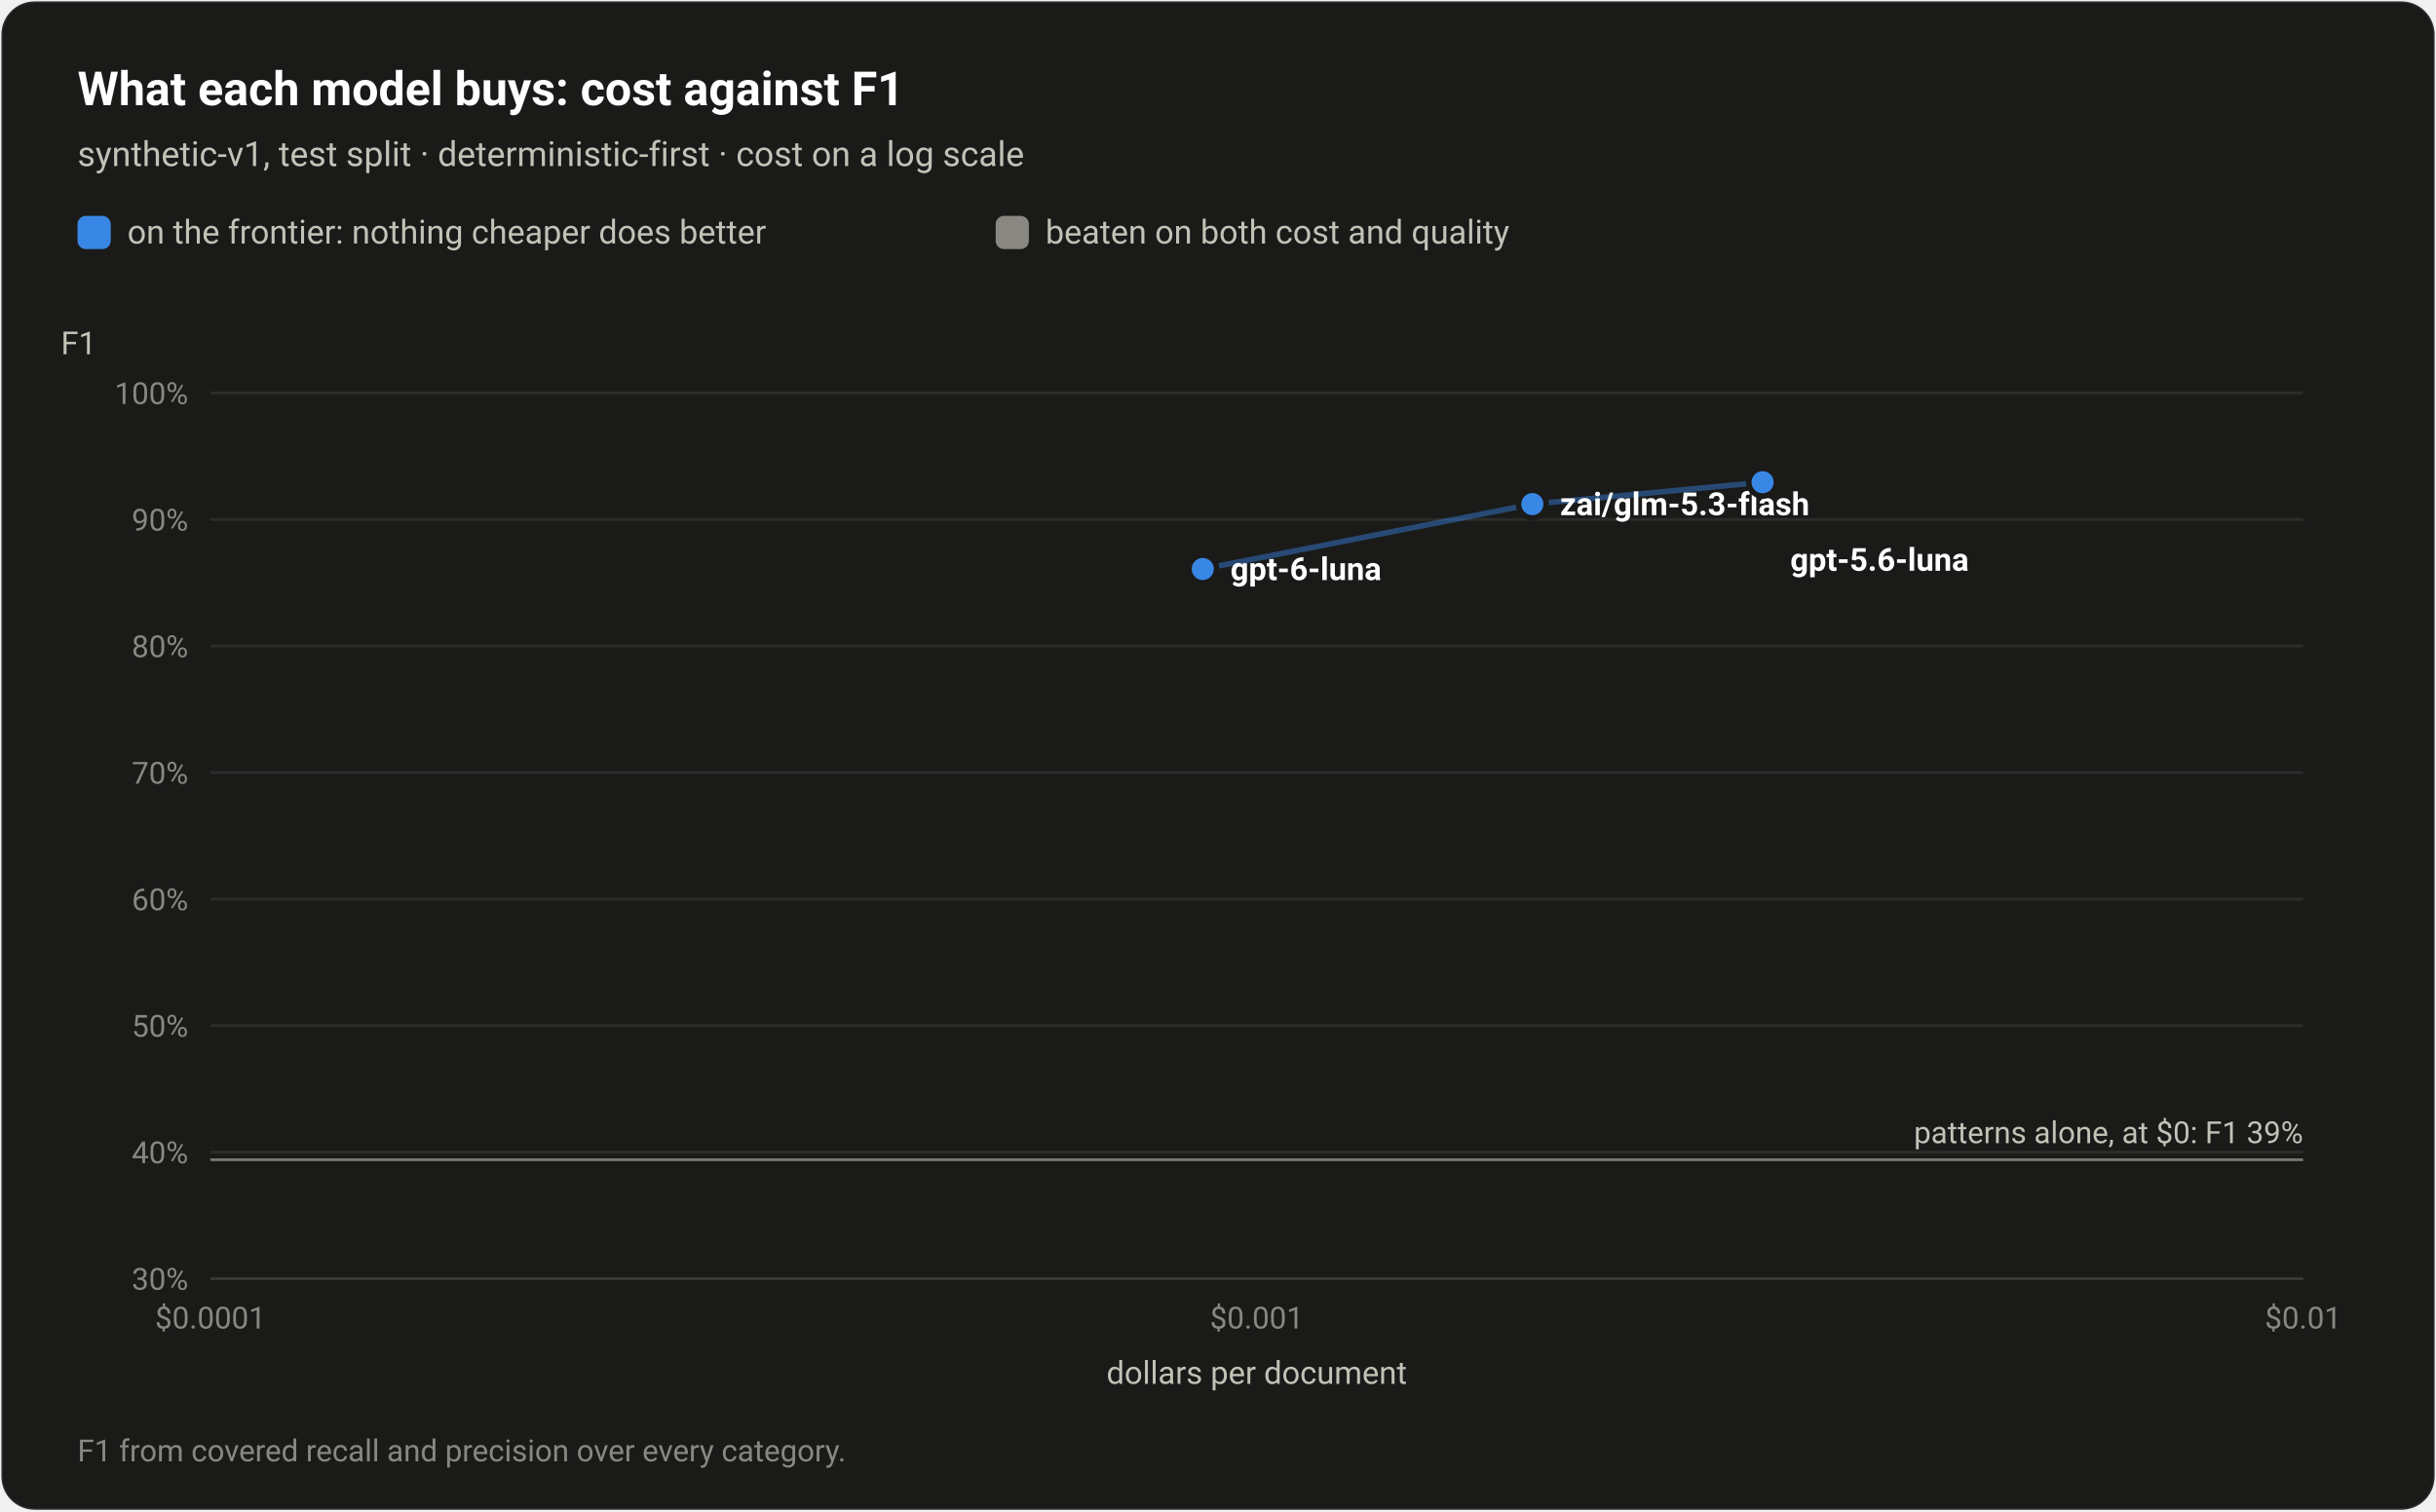
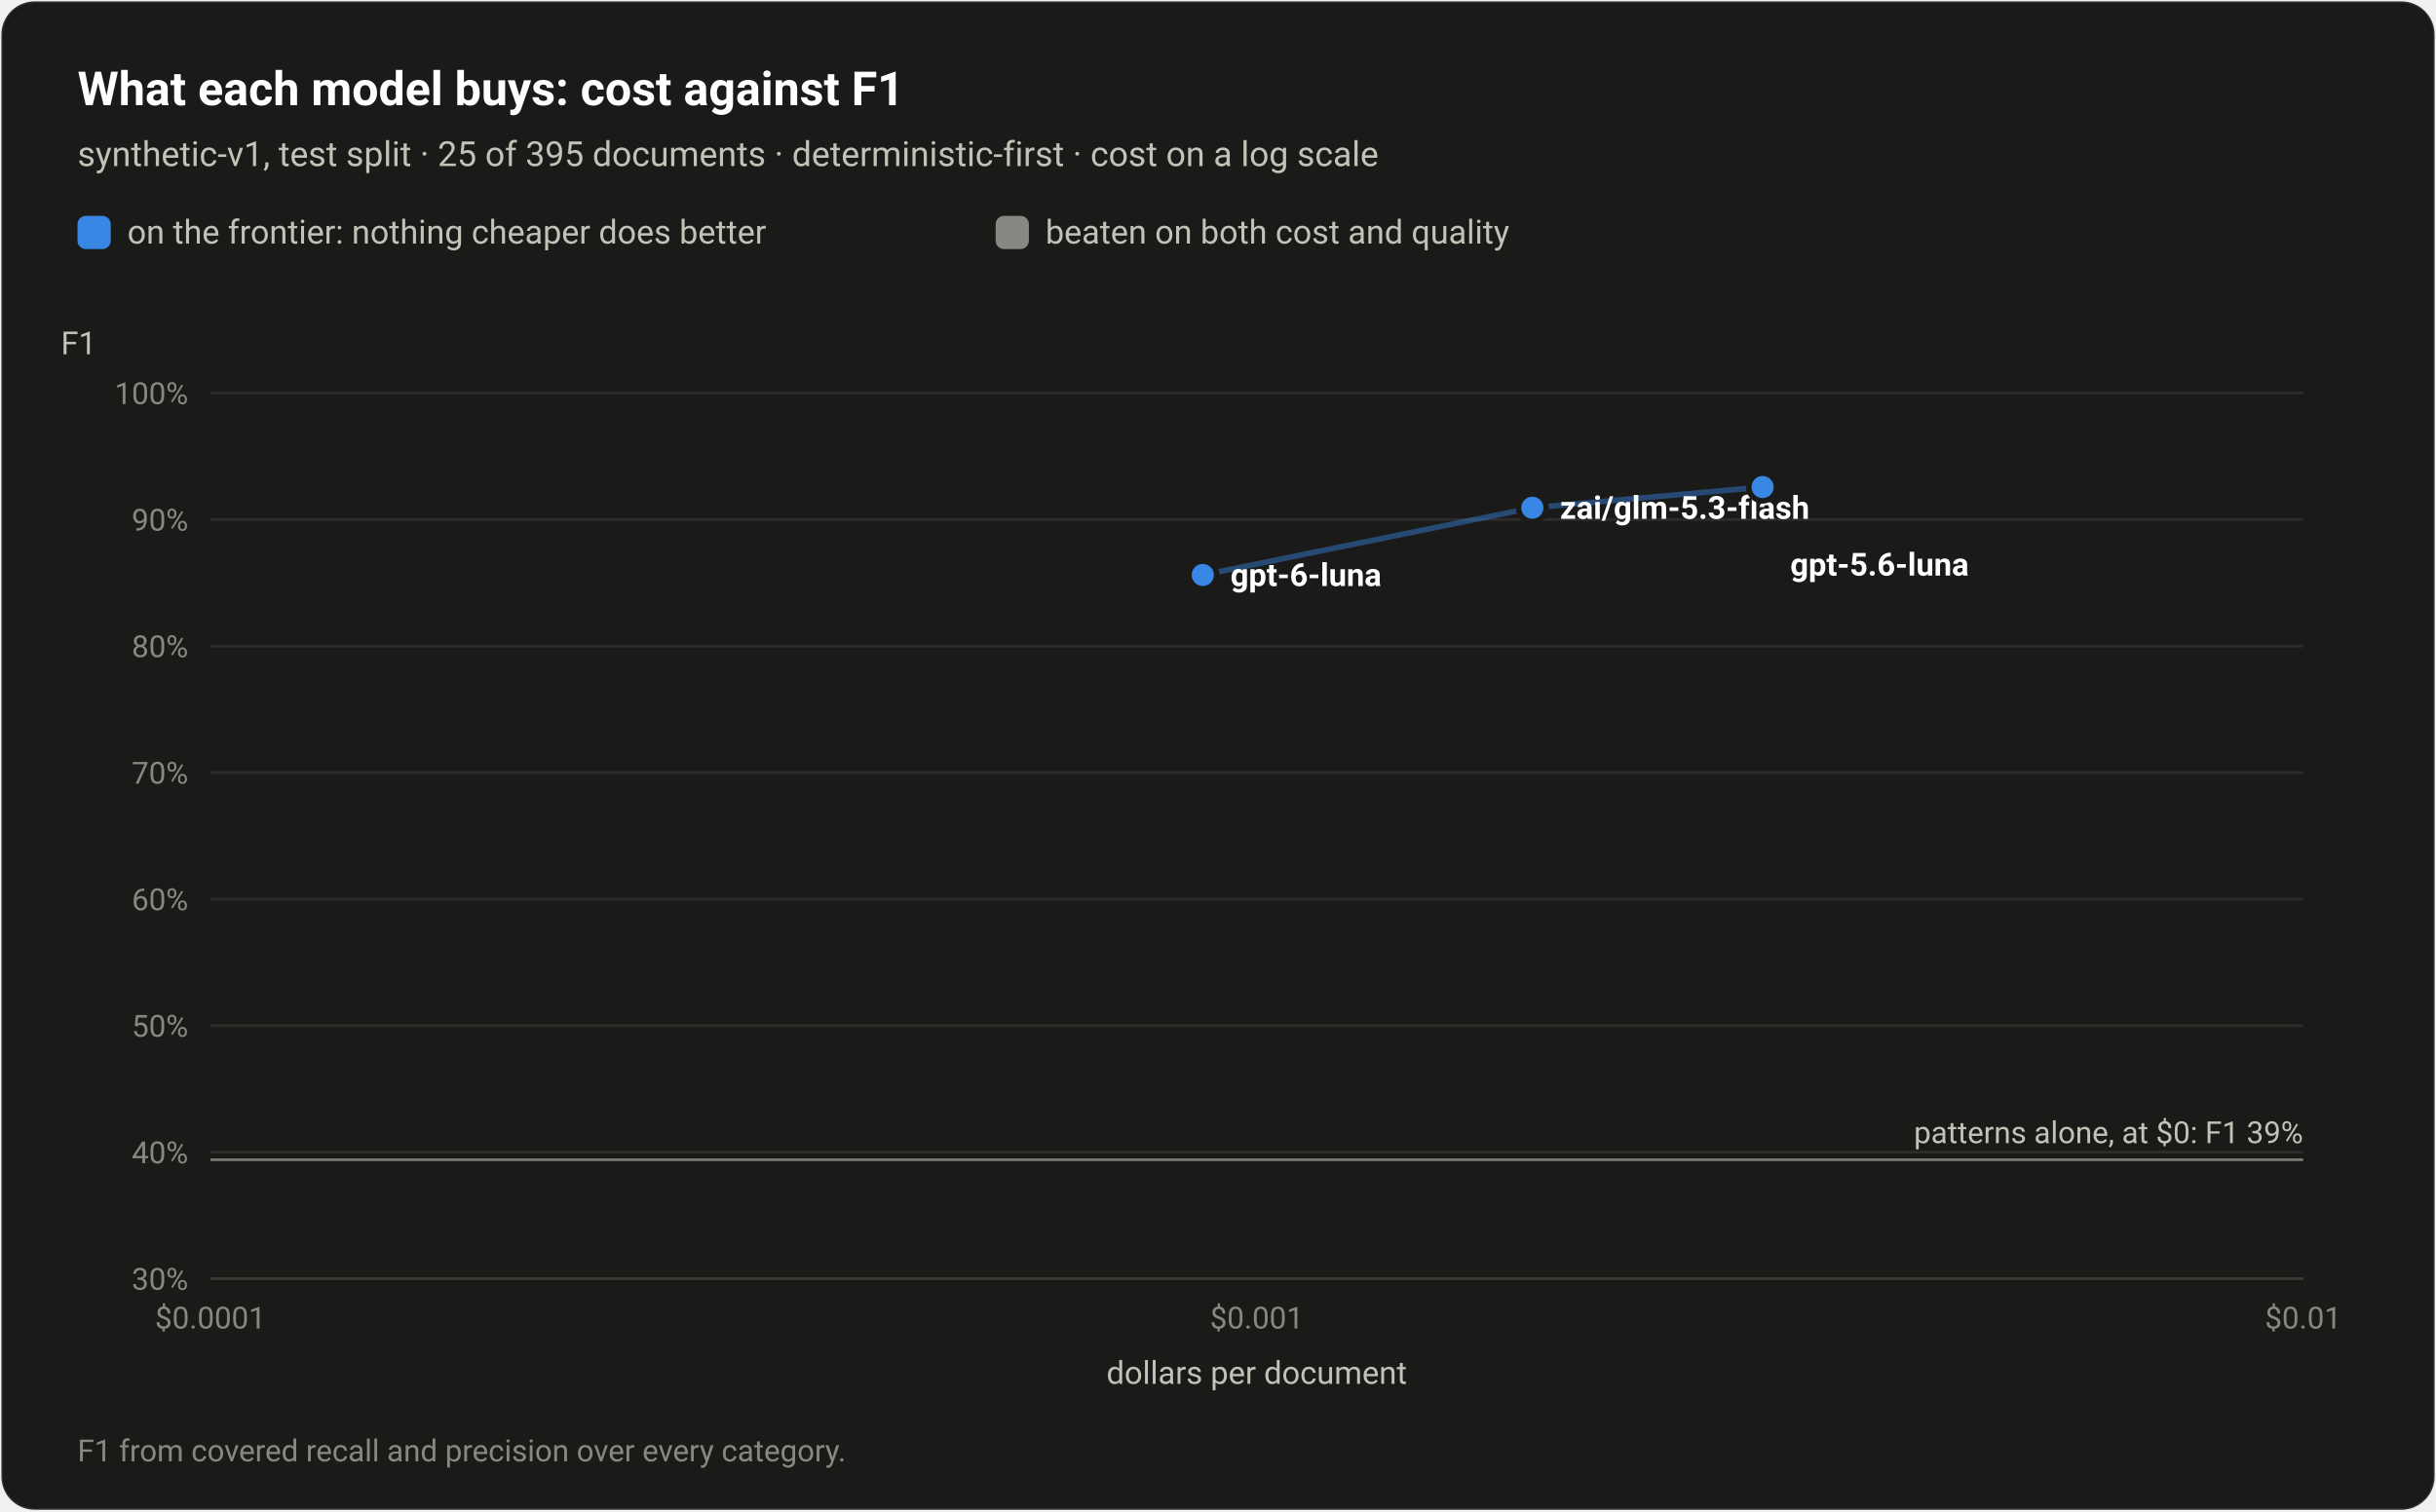
<svg xmlns="http://www.w3.org/2000/svg" width="880" height="546" viewBox="0 0 880 546" role="img" aria-labelledby="t d" font-family="system-ui, -apple-system, &quot;Segoe UI&quot;, Roboto, sans-serif">
  <rect x="0.5" y="0.5" width="879" height="545" rx="12" fill="#1a1a19" stroke="rgba(255,255,255,0.10)" />
  <text x="28" y="38" font-size="17" font-weight="600" fill="#ffffff">What each model buys: cost against F1</text>
-   <text x="28" y="60" font-size="12.5" fill="#c3c2b7">synthetic-v1, test split · deterministic-first · cost on a log scale</text>
+   <text x="28" y="60" font-size="12.5" fill="#c3c2b7">synthetic-v1, test split · 25 of 395 documents · deterministic-first · cost on a log scale</text>
  <rect x="28" y="78" width="12" height="12" rx="3" fill="#3987e5" />
  <text x="46" y="88" font-size="12" fill="#c3c2b7">on the frontier: nothing cheaper does better</text>
  <rect x="359.68" y="78" width="12" height="12" rx="3" fill="#898781" />
  <text x="377.68" y="88" font-size="12" fill="#c3c2b7">beaten on both cost and quality</text>
  <line x1="76" y1="462" x2="832" y2="462" stroke="#2c2c2a" />
  <text x="68" y="466" font-size="11" fill="#898781" text-anchor="end">30%</text>
  <line x1="76" y1="416.29" x2="832" y2="416.29" stroke="#2c2c2a" />
  <text x="68" y="420.29" font-size="11" fill="#898781" text-anchor="end">40%</text>
  <line x1="76" y1="370.57" x2="832" y2="370.57" stroke="#2c2c2a" />
  <text x="68" y="374.57" font-size="11" fill="#898781" text-anchor="end">50%</text>
  <line x1="76" y1="324.86" x2="832" y2="324.86" stroke="#2c2c2a" />
  <text x="68" y="328.86" font-size="11" fill="#898781" text-anchor="end">60%</text>
  <line x1="76" y1="279.14" x2="832" y2="279.14" stroke="#2c2c2a" />
  <text x="68" y="283.14" font-size="11" fill="#898781" text-anchor="end">70%</text>
  <line x1="76" y1="233.43" x2="832" y2="233.43" stroke="#2c2c2a" />
  <text x="68" y="237.43" font-size="11" fill="#898781" text-anchor="end">80%</text>
  <line x1="76" y1="187.71" x2="832" y2="187.71" stroke="#2c2c2a" />
  <text x="68" y="191.71" font-size="11" fill="#898781" text-anchor="end">90%</text>
  <line x1="76" y1="142" x2="832" y2="142" stroke="#2c2c2a" />
  <text x="68" y="146" font-size="11" fill="#898781" text-anchor="end">100%</text>
  <text x="76" y="480" font-size="11" fill="#898781" text-anchor="middle">$0.0001</text>
  <text x="454" y="480" font-size="11" fill="#898781" text-anchor="middle">$0.001</text>
  <text x="832" y="480" font-size="11" fill="#898781" text-anchor="middle">$0.01</text>
  <line x1="76" y1="462" x2="832" y2="462" stroke="#383835" />
  <text x="454" y="500" font-size="11.5" fill="#c3c2b7" text-anchor="middle">dollars per document</text>
  <text x="22" y="128" font-size="11.5" fill="#c3c2b7">F1</text>
  <line x1="76" y1="419.03" x2="832" y2="419.03" stroke="#c3c2b7" stroke-opacity="0.55" />
  <text x="832" y="413.03" font-size="11" fill="#c3c2b7" text-anchor="end">patterns alone, at $0: F1 39%</text>
-   <polyline points="434.5,205.59 553.56,182.14 636.74,174.23" fill="none" stroke="#3987e5" stroke-width="2" stroke-linejoin="round" stroke-linecap="round" stroke-opacity="0.45" />
+   <polyline points="434.5,207.74 553.56,183.46 636.74,175.97" fill="none" stroke="#3987e5" stroke-width="2" stroke-linejoin="round" stroke-linecap="round" stroke-opacity="0.45" />
  <g>
-     <circle cx="434.5" cy="205.59" r="12" fill="transparent" />
-     <circle cx="434.5" cy="205.59" r="5" fill="#3987e5" stroke="#1a1a19" stroke-width="2" />
+     <circle cx="434.5" cy="207.74" r="12" fill="transparent" />
+     <circle cx="434.5" cy="207.74" r="5" fill="#3987e5" stroke="#1a1a19" stroke-width="2" />
  </g>
-   <text x="444.5" y="209.59" font-size="11.5" font-weight="600" fill="#ffffff">gpt-6-luna</text>
+   <text x="444.5" y="211.74" font-size="11.5" font-weight="600" fill="#ffffff">gpt-6-luna</text>
  <g>
-     <circle cx="553.56" cy="182.14" r="12" fill="transparent" />
-     <circle cx="553.56" cy="182.14" r="5" fill="#3987e5" stroke="#1a1a19" stroke-width="2" />
+     <circle cx="553.56" cy="183.46" r="12" fill="transparent" />
+     <circle cx="553.56" cy="183.46" r="5" fill="#3987e5" stroke="#1a1a19" stroke-width="2" />
  </g>
-   <text x="563.56" y="186.14" font-size="11.5" font-weight="600" fill="#ffffff">zai/glm-5.3-flash</text>
+   <text x="563.56" y="187.46" font-size="11.5" font-weight="600" fill="#ffffff">zai/glm-5.3-flash</text>
  <g>
-     <circle cx="636.74" cy="174.23" r="12" fill="transparent" />
-     <circle cx="636.74" cy="174.23" r="5" fill="#3987e5" stroke="#1a1a19" stroke-width="2" />
+     <circle cx="636.74" cy="175.97" r="12" fill="transparent" />
+     <circle cx="636.74" cy="175.97" r="5" fill="#3987e5" stroke="#1a1a19" stroke-width="2" />
  </g>
-   <text x="646.74" y="206.23" font-size="11.5" font-weight="600" fill="#ffffff">gpt-5.6-luna</text>
+   <text x="646.74" y="207.97" font-size="11.5" font-weight="600" fill="#ffffff">gpt-5.6-luna</text>
  <text x="28" y="528" font-size="11" fill="#898781">F1 from covered recall and precision over every category.</text>
</svg>
